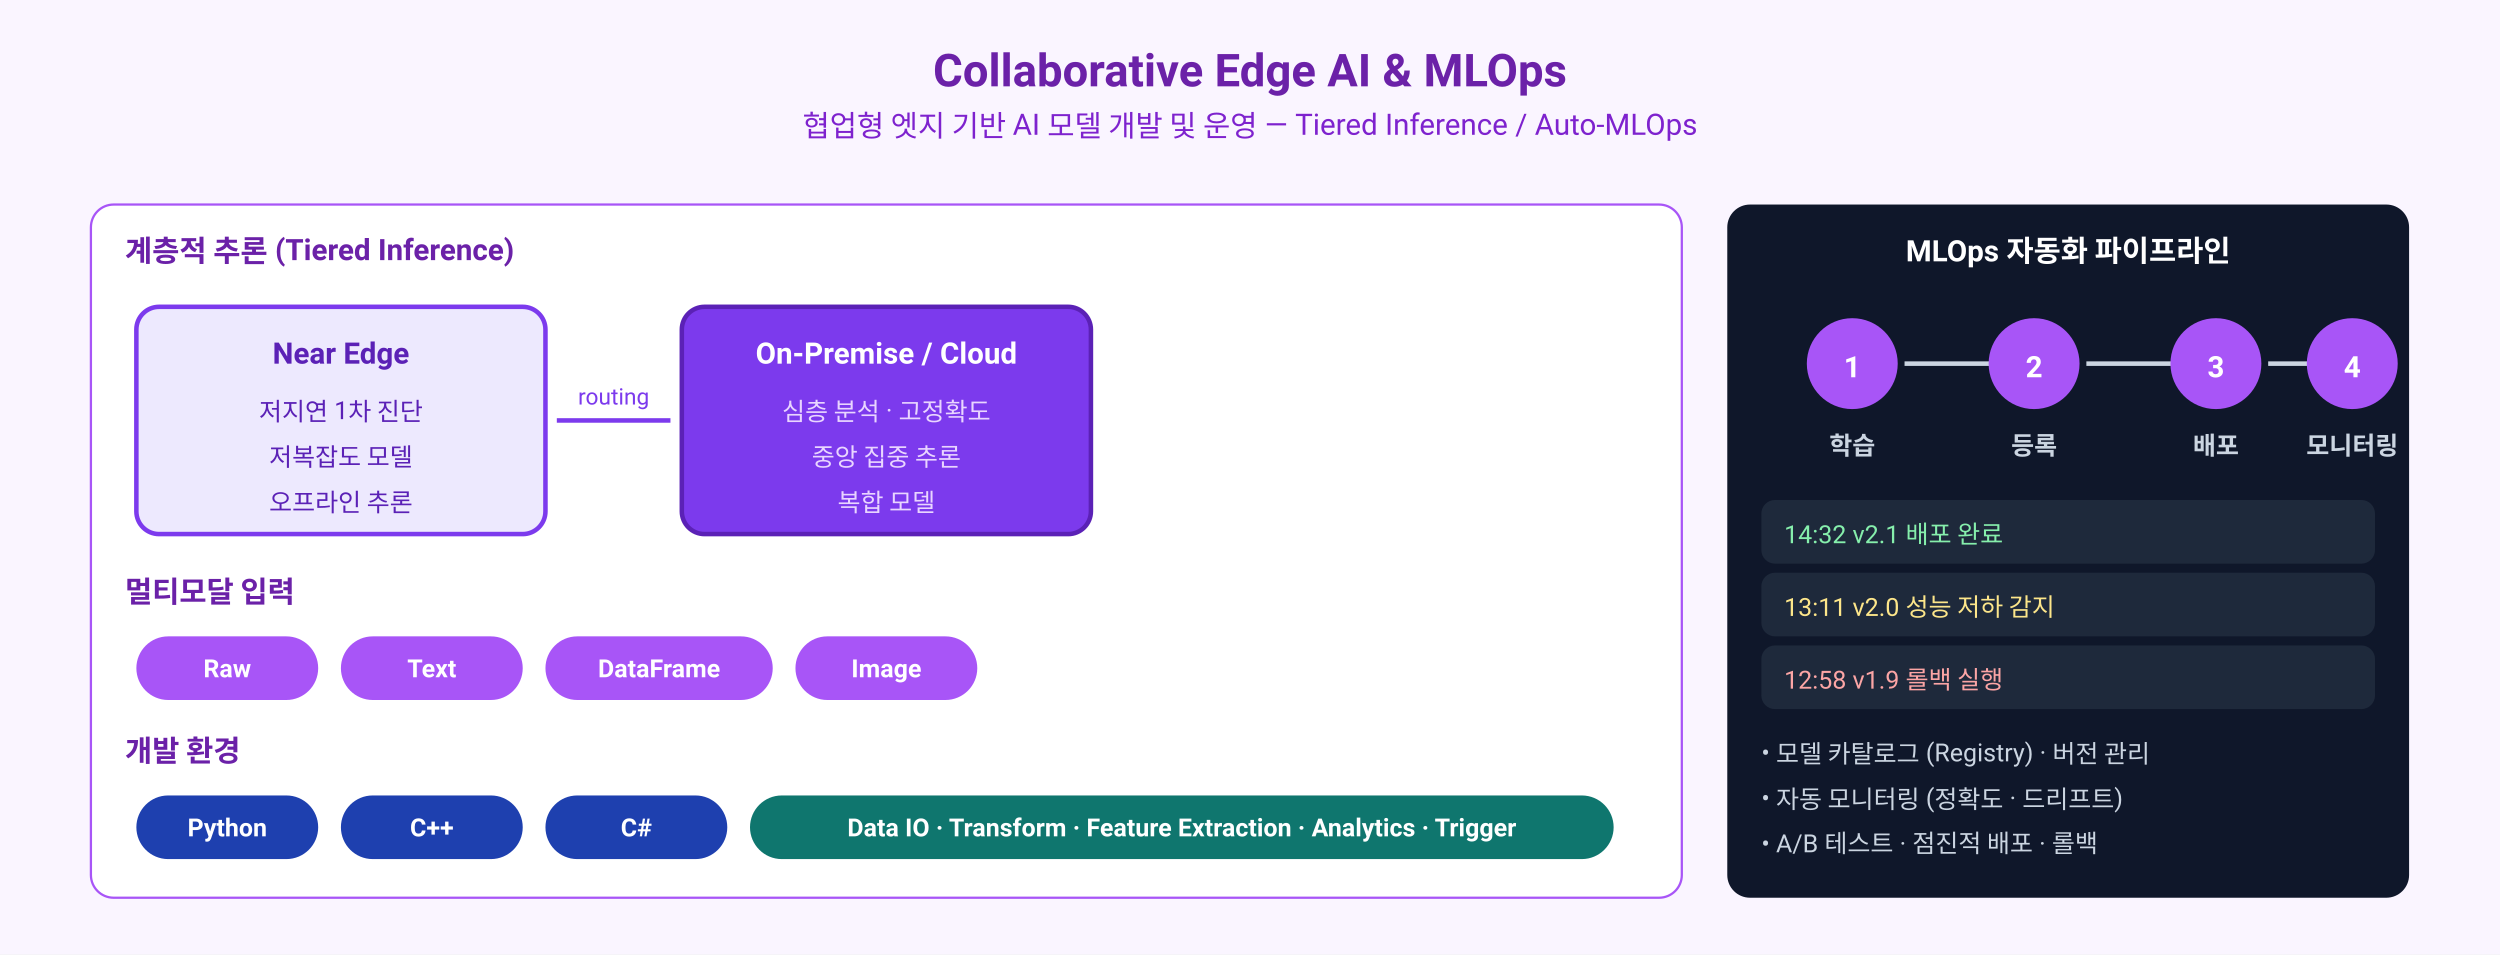
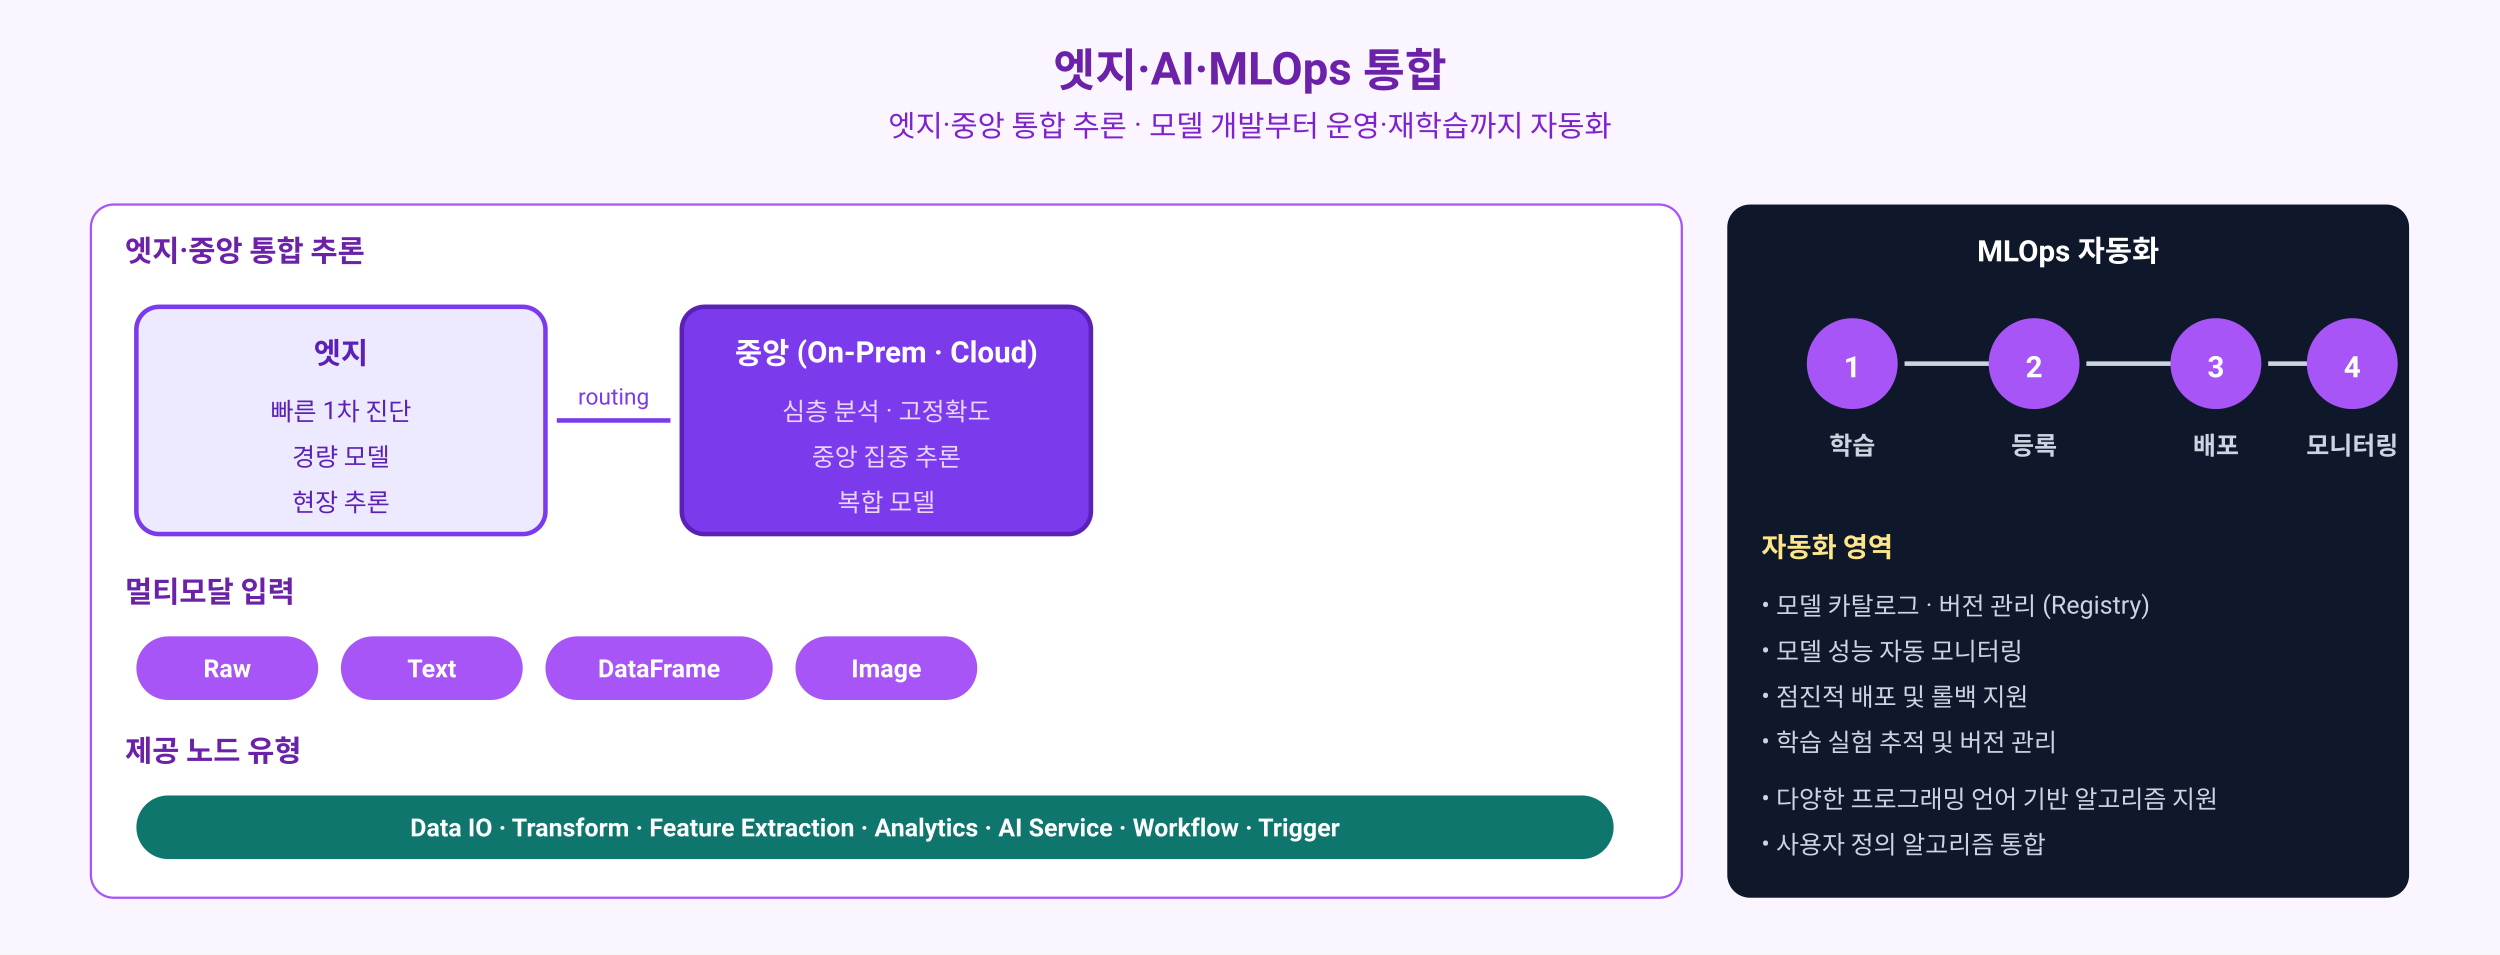
<svg xmlns="http://www.w3.org/2000/svg" viewBox="0 0 1100 420" font-family="-apple-system,BlinkMacSystemFont,'Segoe UI',Roboto,sans-serif">
  <rect width="1100" height="420" fill="#faf5ff" />
-   <text x="550" y="38" text-anchor="middle" font-size="20" font-weight="700" fill="#6b21a8">Collaborative Edge AI &amp; MLOps</text>
-   <text x="550" y="60" text-anchor="middle" font-size="13" fill="#7e22ce">협업형 엣지 기반 AI 모델 개발 및 운영 — Tiered Inference / Auto-MLOps</text>
+   <text x="550" y="38" text-anchor="middle" font-size="20" font-weight="700" fill="#6b21a8">엣지·AI·MLOps 통합</text>
+   <text x="550" y="60" text-anchor="middle" font-size="13" fill="#7e22ce">엣지·중앙 통합 추론 · 모델 개발부터 운영·재학습까지 자동화</text>
  <rect x="40" y="90" width="700" height="305" rx="10" fill="#ffffff" stroke="#a855f7" />
-   <text x="55" y="115" font-size="13" font-weight="700" fill="#6b21a8">계층적 추론 (Tiered Inference)</text>
+   <text x="55" y="115" font-size="13" font-weight="700" fill="#6b21a8">엣지·중앙 통합 추론</text>
  <rect x="60" y="135" width="180" height="100" rx="10" fill="#ede9fe" stroke="#7c3aed" stroke-width="2" />
-   <text x="150" y="160" text-anchor="middle" font-size="13" font-weight="700" fill="#5b21b6">Near Edge</text>
-   <text x="150" y="185" text-anchor="middle" font-size="11" fill="#5b21b6">저지연 1차 진단</text>
-   <text x="150" y="205" text-anchor="middle" font-size="11" fill="#5b21b6">저복잡도 모델</text>
-   <text x="150" y="225" text-anchor="middle" font-size="11" fill="#5b21b6">오프라인 추론</text>
+   <text x="150" y="160" text-anchor="middle" font-size="13" font-weight="700" fill="#5b21b6">엣지</text>
+   <text x="150" y="185" text-anchor="middle" font-size="11" fill="#5b21b6">빠른 1차 진단</text>
+   <text x="150" y="205" text-anchor="middle" font-size="11" fill="#5b21b6">경량 모델</text>
+   <text x="150" y="225" text-anchor="middle" font-size="11" fill="#5b21b6">현장 추론</text>
  <line x1="245" y1="185" x2="295" y2="185" stroke="#7c3aed" stroke-width="2" />
  <text x="270" y="178" text-anchor="middle" font-size="10" fill="#7c3aed">routing</text>
  <rect x="300" y="135" width="180" height="100" rx="10" fill="#7c3aed" stroke="#5b21b6" stroke-width="2" />
-   <text x="390" y="160" text-anchor="middle" font-size="13" font-weight="700" fill="#ffffff">On-Premise / Cloud</text>
+   <text x="390" y="160" text-anchor="middle" font-size="13" font-weight="700" fill="#ffffff">중앙 (On-Prem · Cloud)</text>
  <text x="390" y="185" text-anchor="middle" font-size="11" fill="#e9d5ff">심층 분석 · 고정확도</text>
  <text x="390" y="205" text-anchor="middle" font-size="11" fill="#e9d5ff">중앙 집중 추론</text>
  <text x="390" y="225" text-anchor="middle" font-size="11" fill="#e9d5ff">복합 모델</text>
  <text x="55" y="265" font-size="13" font-weight="700" fill="#6b21a8">멀티모달 입력</text>
  <g font-size="11" font-weight="600">
    <rect x="60" y="280" width="80" height="28" rx="14" fill="#a855f7" />
    <text x="100" y="298" text-anchor="middle" fill="#ffffff">Raw</text>
    <rect x="150" y="280" width="80" height="28" rx="14" fill="#a855f7" />
    <text x="190" y="298" text-anchor="middle" fill="#ffffff">Text</text>
    <rect x="240" y="280" width="100" height="28" rx="14" fill="#a855f7" />
    <text x="290" y="298" text-anchor="middle" fill="#ffffff">DataFrame</text>
    <rect x="350" y="280" width="80" height="28" rx="14" fill="#a855f7" />
    <text x="390" y="298" text-anchor="middle" fill="#ffffff">Image</text>
  </g>
-   <text x="55" y="335" font-size="13" font-weight="700" fill="#6b21a8">개발 환경</text>
+   <text x="55" y="335" font-size="13" font-weight="700" fill="#6b21a8">제공 노드 유형</text>
  <g font-size="11" font-weight="600">
-     <rect x="60" y="350" width="80" height="28" rx="14" fill="#1e40af" />
-     <text x="100" y="368" text-anchor="middle" fill="#ffffff">Python</text>
-     <rect x="150" y="350" width="80" height="28" rx="14" fill="#1e40af" />
-     <text x="190" y="368" text-anchor="middle" fill="#ffffff">C++</text>
-     <rect x="240" y="350" width="80" height="28" rx="14" fill="#1e40af" />
-     <text x="280" y="368" text-anchor="middle" fill="#ffffff">C#</text>
-     <rect x="330" y="350" width="380" height="28" rx="14" fill="#0f766e" />
-     <text x="520" y="368" text-anchor="middle" fill="#ffffff">Data IO · Transform · Feature Extraction · Analytics · Trigger</text>
+     <rect x="60" y="350" width="650" height="28" rx="14" fill="#0f766e" />
+     <text x="385" y="368" text-anchor="middle" fill="#ffffff">Data IO · Transform · Feature Extraction · Analytics · AI Service · Workflow · Trigger</text>
  </g>
  <rect x="760" y="90" width="300" height="305" rx="10" fill="#0f172a" />
-   <text x="910" y="115" text-anchor="middle" font-size="13" font-weight="700" fill="#ffffff">MLOps 자동화 파이프라인</text>
+   <text x="910" y="115" text-anchor="middle" font-size="13" font-weight="700" fill="#ffffff">MLOps 자동화</text>
  <g font-weight="600">
    <circle cx="815" cy="160" r="20" fill="#a855f7" />
    <text x="815" y="166" text-anchor="middle" font-size="13" fill="#ffffff">1</text>
    <text x="815" y="200" text-anchor="middle" font-size="11" fill="#cbd5e1">학습</text>
    <line x1="838" y1="160" x2="887" y2="160" stroke="#cbd5e1" stroke-width="2" />
    <circle cx="895" cy="160" r="20" fill="#a855f7" />
    <text x="895" y="166" text-anchor="middle" font-size="13" fill="#ffffff">2</text>
    <text x="895" y="200" text-anchor="middle" font-size="11" fill="#cbd5e1">등록</text>
    <line x1="918" y1="160" x2="967" y2="160" stroke="#cbd5e1" stroke-width="2" />
    <circle cx="975" cy="160" r="20" fill="#a855f7" />
    <text x="975" y="166" text-anchor="middle" font-size="13" fill="#ffffff">3</text>
    <text x="975" y="200" text-anchor="middle" font-size="11" fill="#cbd5e1">배포</text>
    <line x1="998" y1="160" x2="1027" y2="160" stroke="#cbd5e1" stroke-width="2" />
    <circle cx="1035" cy="160" r="20" fill="#a855f7" />
    <text x="1035" y="166" text-anchor="middle" font-size="13" fill="#ffffff">4</text>
    <text x="1035" y="200" text-anchor="middle" font-size="11" fill="#cbd5e1">모니터링</text>
  </g>
-   <rect x="775" y="220" width="270" height="28" rx="6" fill="#1e293b" />
-   <text x="785" y="239" font-size="11" fill="#86efac">14:32  v2.1 배포 완료</text>
-   <rect x="775" y="252" width="270" height="28" rx="6" fill="#1e293b" />
-   <text x="785" y="271" font-size="11" fill="#fde68a">13:11  v2.0 성능 저하 감지</text>
-   <rect x="775" y="284" width="270" height="28" rx="6" fill="#1e293b" />
-   <text x="785" y="303" font-size="11" fill="#fca5a5">12:58  v1.9 롤백 실행</text>
-   <text x="775" y="335" font-size="11" fill="#cbd5e1">• 모델 카탈로그 (Registry) · 버전 관리</text>
-   <text x="775" y="355" font-size="11" fill="#cbd5e1">• 자동 모니터링 (정확도 · 드리프트)</text>
-   <text x="775" y="375" font-size="11" fill="#cbd5e1">• A/B 테스트 · 점진적 배포 · 롤백</text>
+   <text x="775" y="245" font-size="12" font-weight="700" fill="#fde68a">자동화 영역</text>
+   <text x="775" y="270" font-size="11" fill="#cbd5e1">• 모델 카탈로그 · 버전 관리 (Registry)</text>
+   <text x="775" y="290" font-size="11" fill="#cbd5e1">• 모델 성능 자동 모니터링</text>
+   <text x="775" y="310" font-size="11" fill="#cbd5e1">• 점진적 배포 및 롤백 지원</text>
+   <text x="775" y="330" font-size="11" fill="#cbd5e1">• 학습 실험 추적 및 버전 관리</text>
+   <text x="775" y="355" font-size="11" fill="#cbd5e1">• 다양한 프로그래밍 언어 기반 알고리즘 지원</text>
+   <text x="775" y="375" font-size="11" fill="#cbd5e1">• 사용자 정의 알고리즘 통합</text>
</svg>
